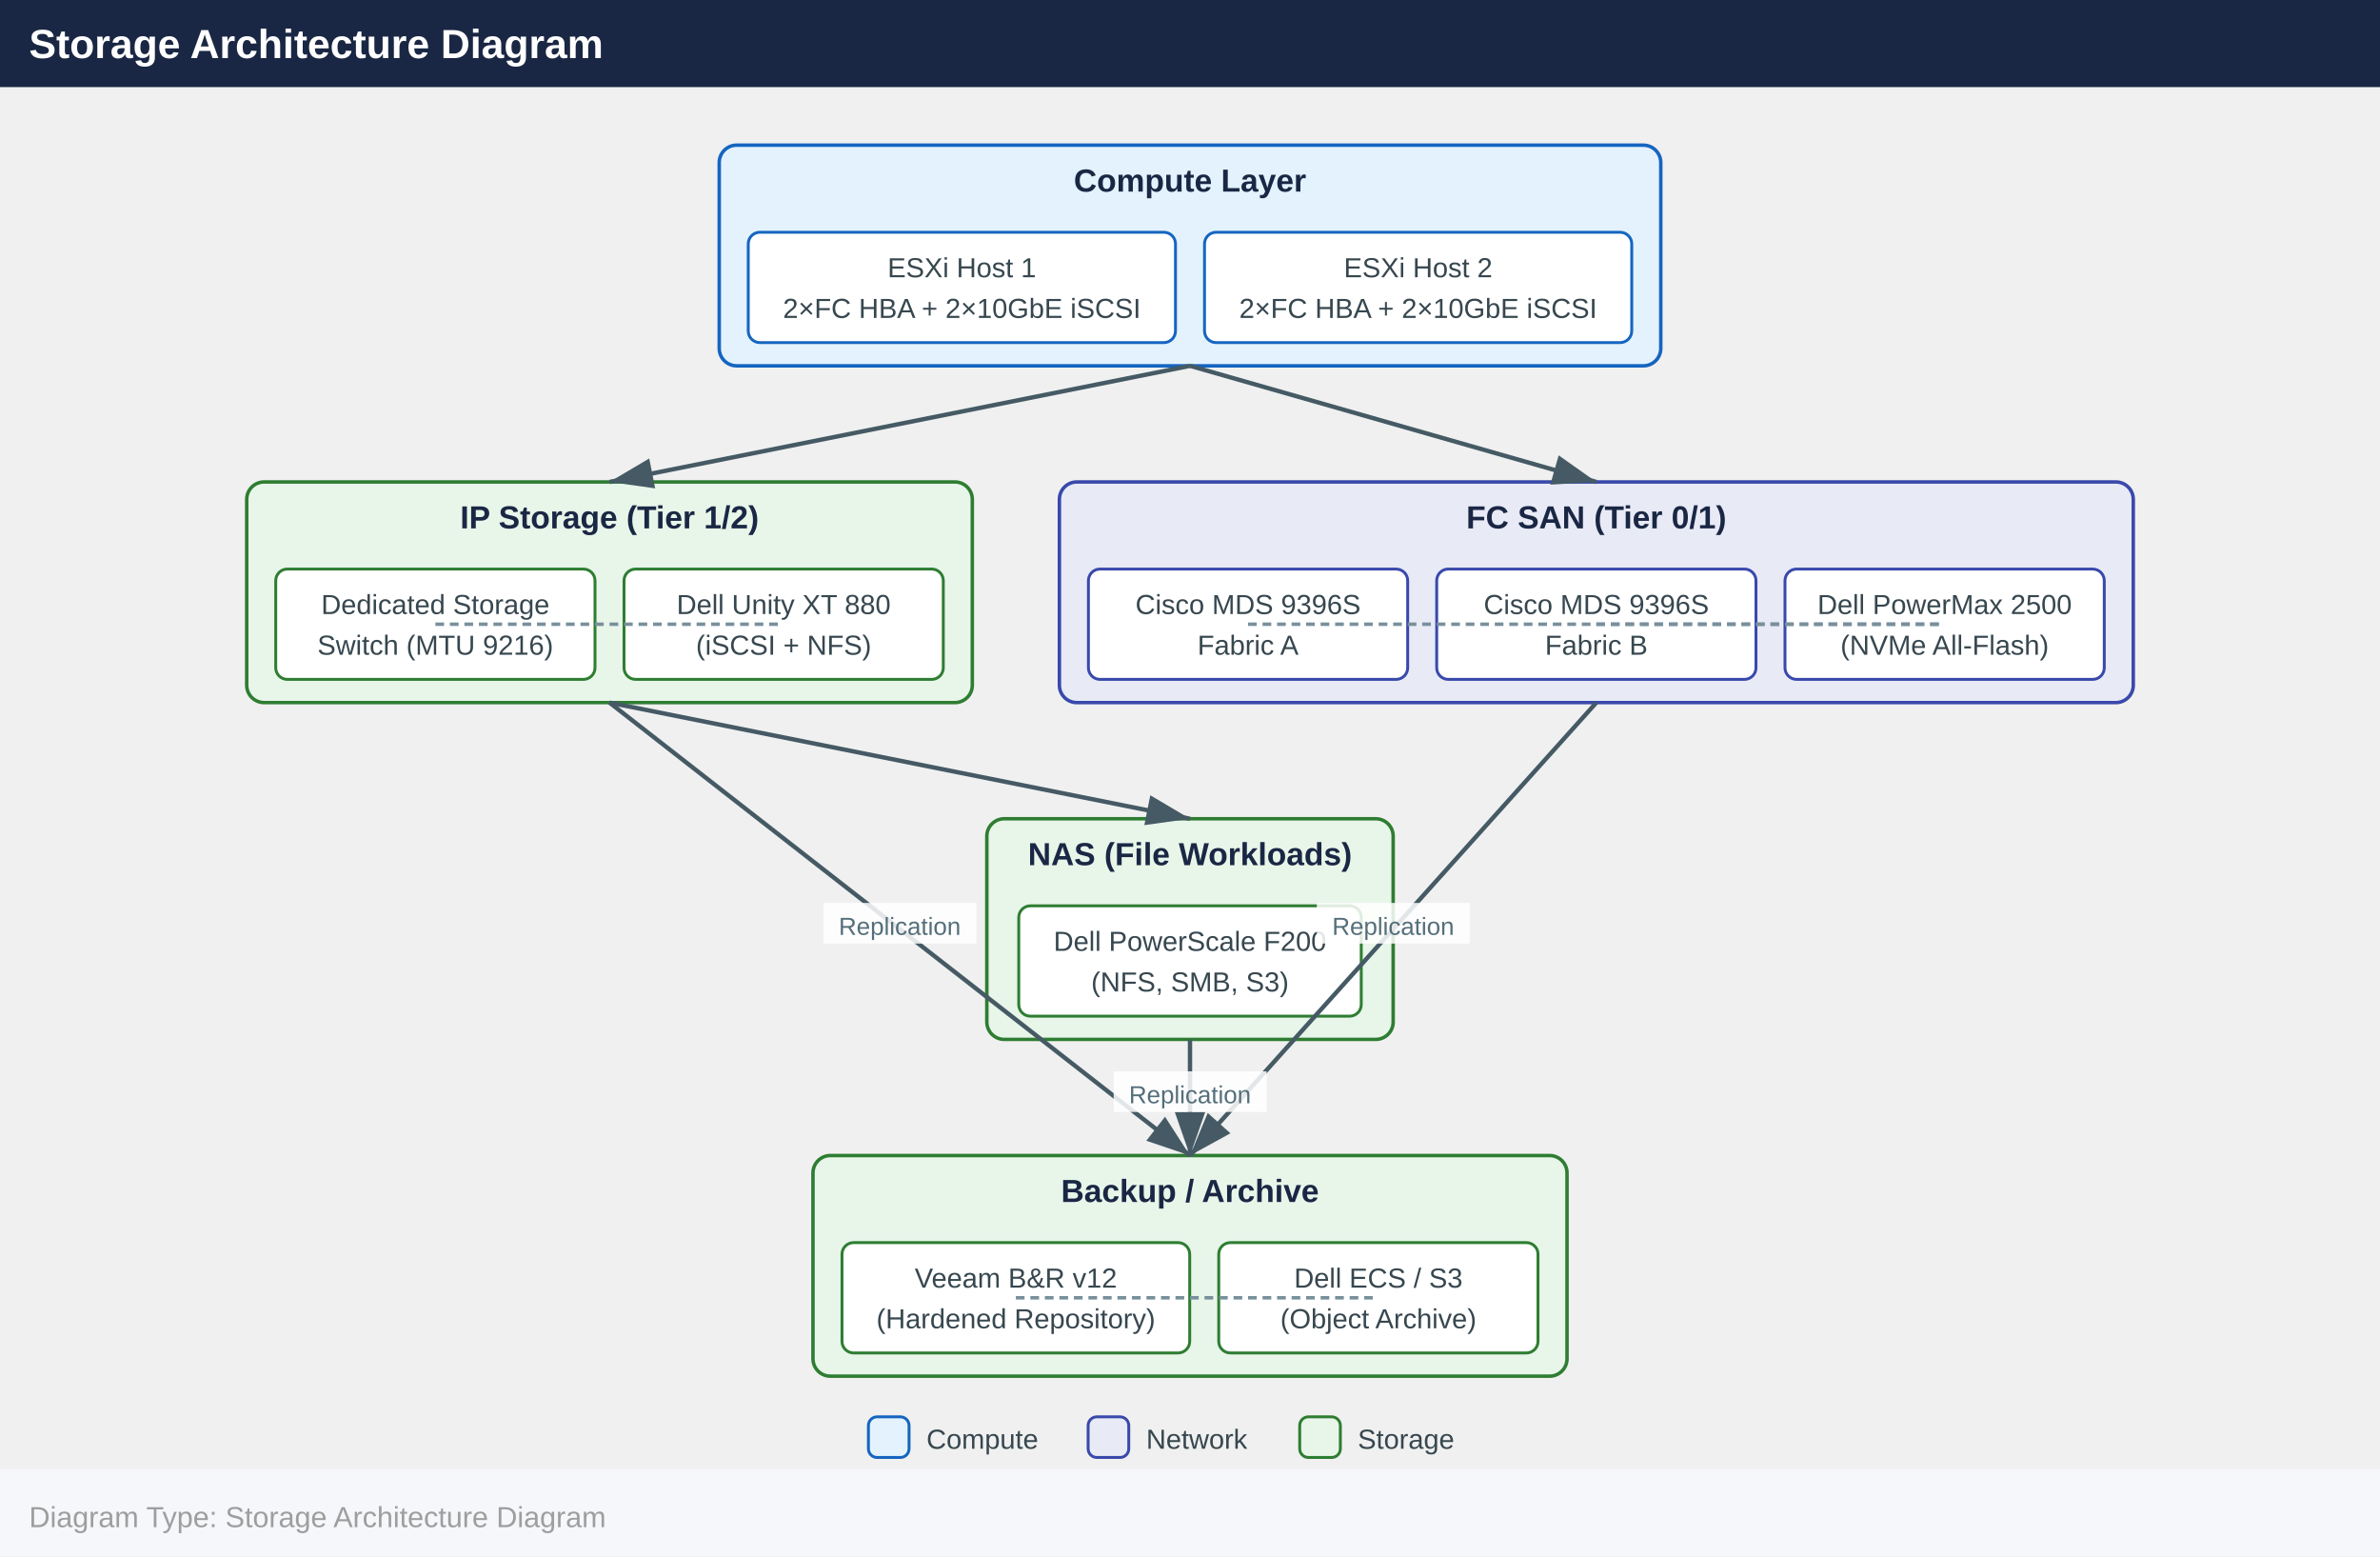
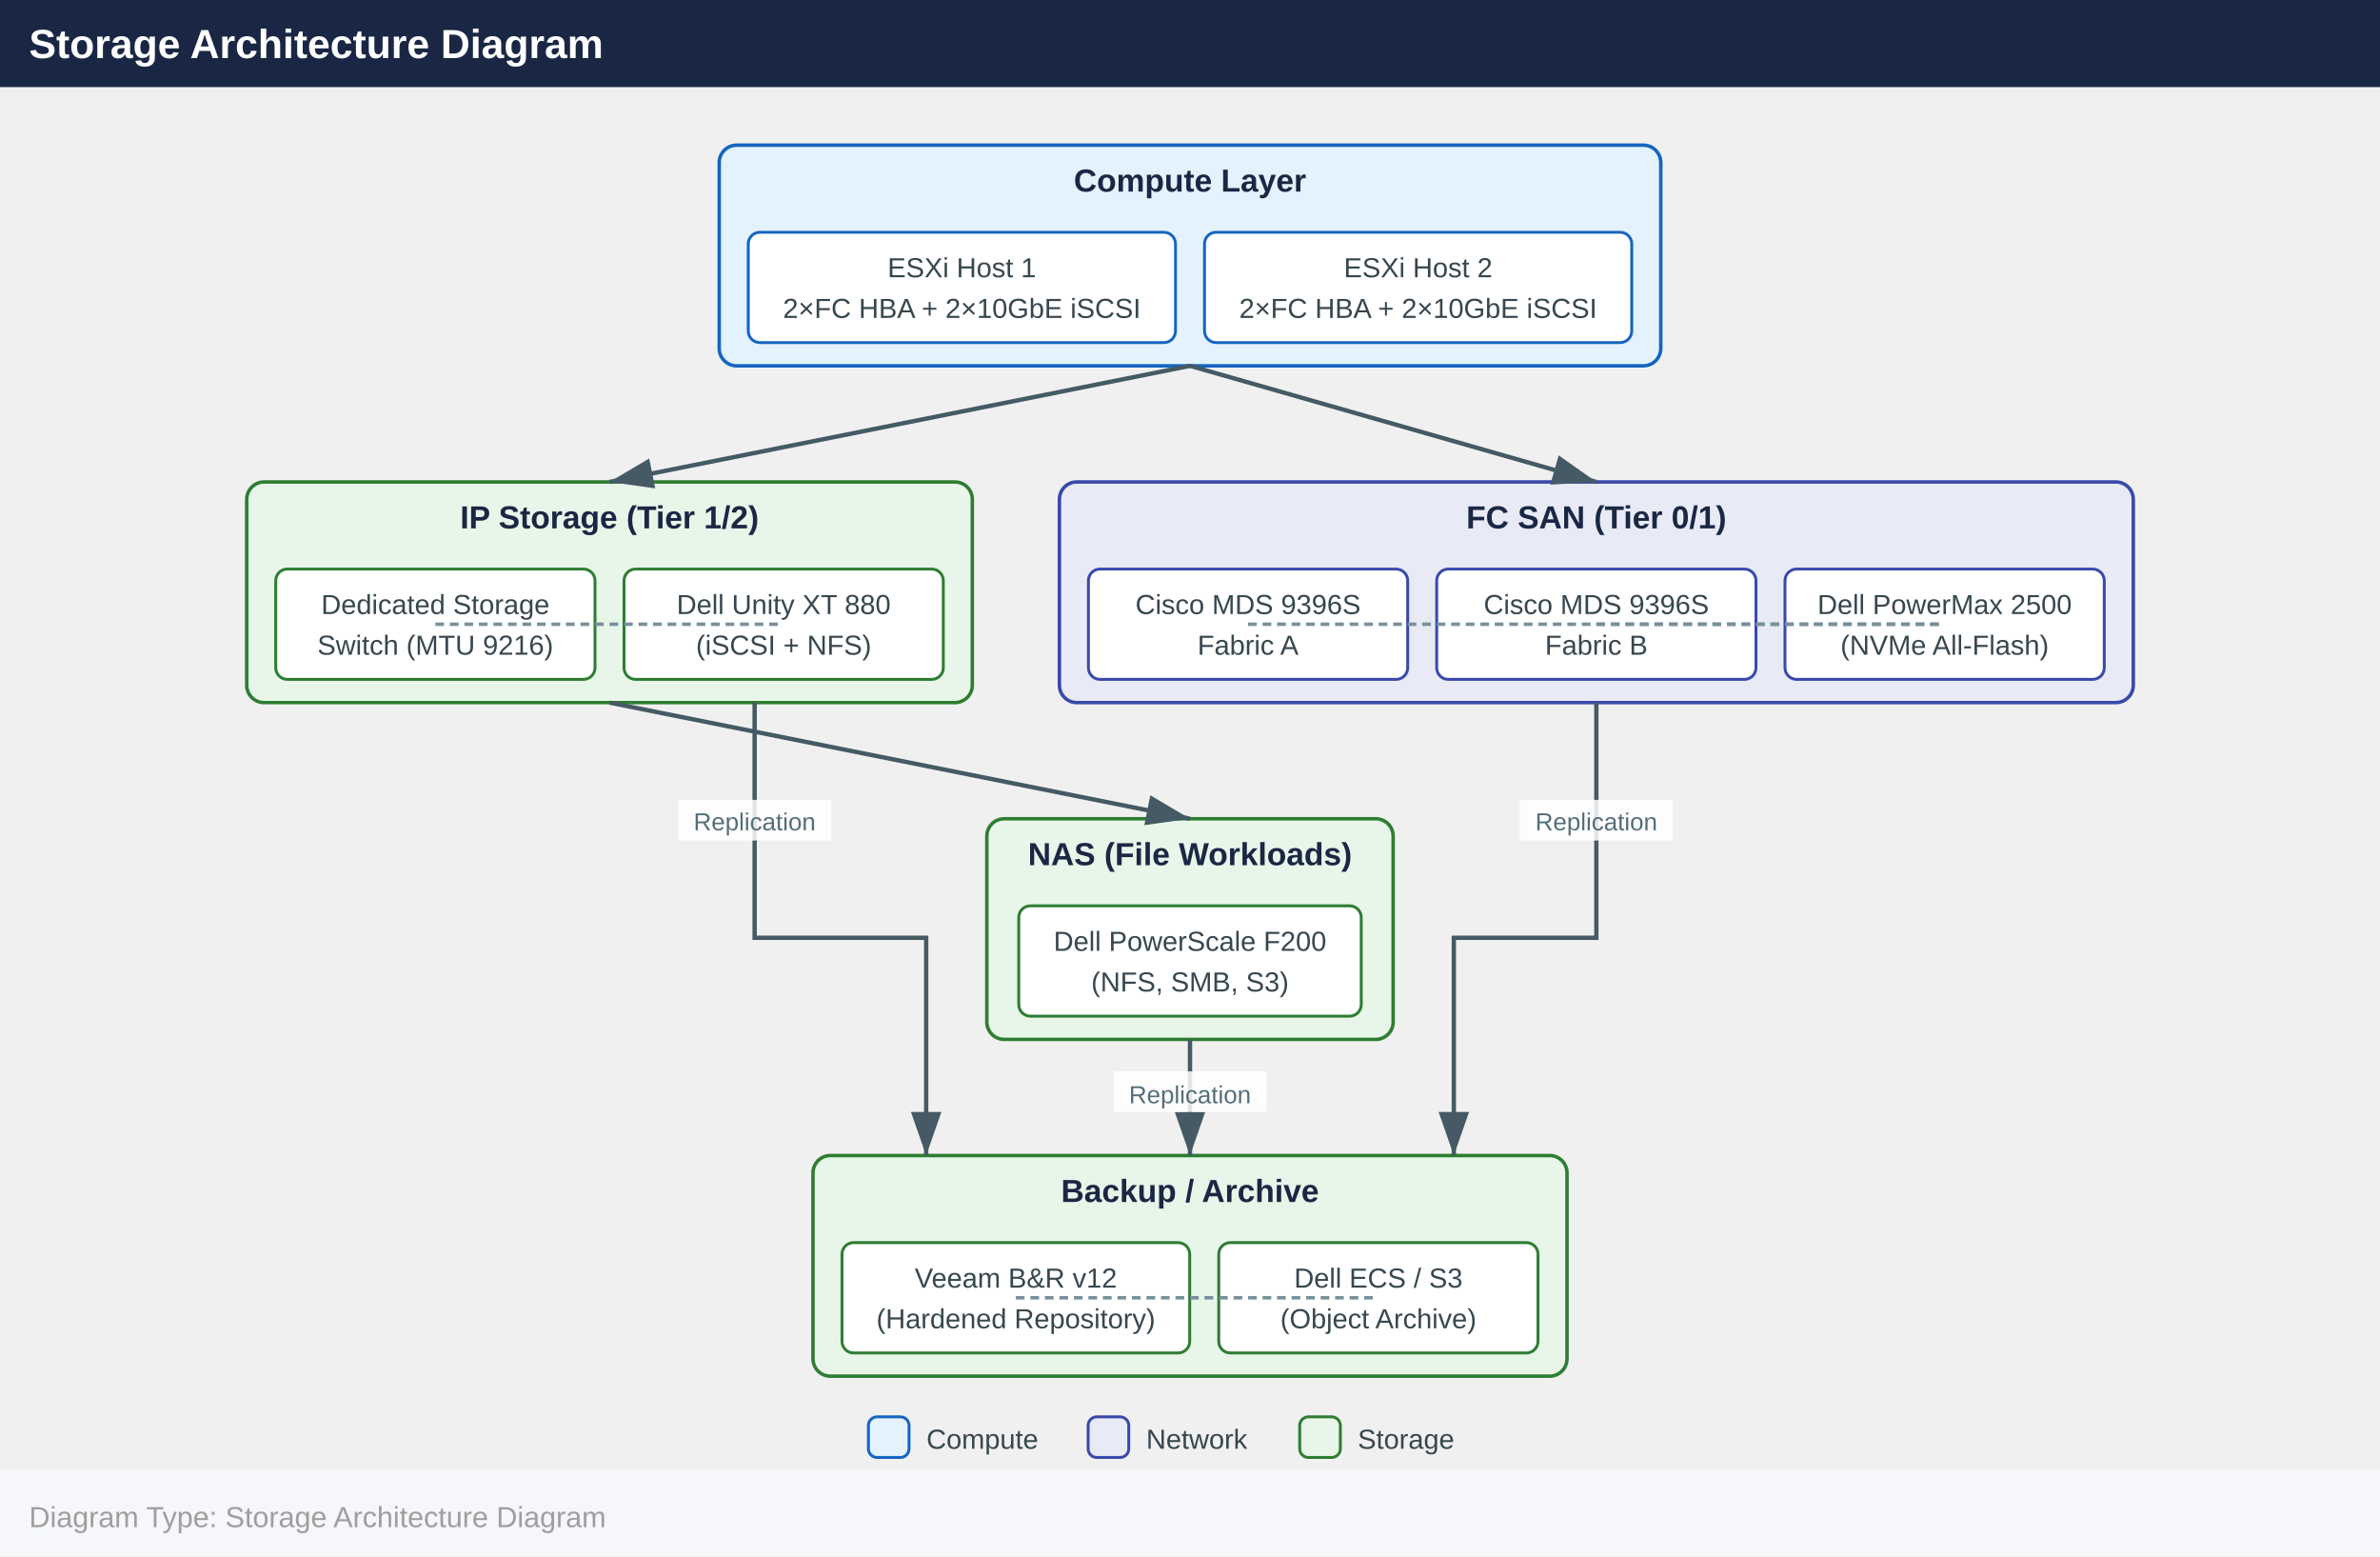
<svg xmlns="http://www.w3.org/2000/svg" width="820" height="536" viewBox="0 0 820 536">
  <defs>
    <marker id="arrowhead" markerWidth="10" markerHeight="7" refX="10" refY="3.5" orient="auto">
      <polygon points="0 0, 10 3.5, 0 7" fill="#455a64" />
    </marker>
  </defs>
  <rect x="0" y="0" width="820" height="30" fill="#1a2744" />
  <text x="10" y="20" font-family="Arial,Helvetica,sans-serif" font-size="14" font-weight="bold" fill="#ffffff">Storage Architecture Diagram</text>
  <rect x="247.8" y="50.0" width="324.4" height="76.0" rx="6" fill="#e3f2fd" stroke="#1565c0" stroke-width="1.2" />
  <text x="410.0" y="66.0" text-anchor="middle" font-family="Arial,Helvetica,sans-serif" font-size="11" font-weight="700" fill="#1a2744">Compute Layer</text>
  <rect x="257.8" y="80.0" width="147.2" height="38.0" rx="4" fill="#ffffff" stroke="#1565c0" stroke-width="1" />
  <text x="331.4" y="95.5" text-anchor="middle" font-family="Arial,Helvetica,sans-serif" font-size="9.5" fill="#37474f">ESXi Host 1</text>
  <text x="331.4" y="109.5" text-anchor="middle" font-family="Arial,Helvetica,sans-serif" font-size="9.5" fill="#37474f">2×FC HBA + 2×10GbE iSCSI</text>
  <rect x="415.0" y="80.0" width="147.2" height="38.0" rx="4" fill="#ffffff" stroke="#1565c0" stroke-width="1" />
  <text x="488.6" y="95.5" text-anchor="middle" font-family="Arial,Helvetica,sans-serif" font-size="9.5" fill="#37474f">ESXi Host 2</text>
  <text x="488.6" y="109.5" text-anchor="middle" font-family="Arial,Helvetica,sans-serif" font-size="9.5" fill="#37474f">2×FC HBA + 2×10GbE iSCSI</text>
  <rect x="85.0" y="166.0" width="250.0" height="76.0" rx="6" fill="#e8f5e9" stroke="#2e7d32" stroke-width="1.2" />
  <text x="210.0" y="182.0" text-anchor="middle" font-family="Arial,Helvetica,sans-serif" font-size="11" font-weight="700" fill="#1a2744">IP Storage (Tier 1/2)</text>
  <rect x="95.0" y="196.0" width="110.0" height="38.0" rx="4" fill="#ffffff" stroke="#2e7d32" stroke-width="1" />
  <text x="150.0" y="211.5" text-anchor="middle" font-family="Arial,Helvetica,sans-serif" font-size="9.5" fill="#37474f">Dedicated Storage</text>
  <text x="150.0" y="225.5" text-anchor="middle" font-family="Arial,Helvetica,sans-serif" font-size="9.5" fill="#37474f">Switch (MTU 9216)</text>
  <rect x="215.0" y="196.0" width="110.0" height="38.0" rx="4" fill="#ffffff" stroke="#2e7d32" stroke-width="1" />
  <text x="270.0" y="211.5" text-anchor="middle" font-family="Arial,Helvetica,sans-serif" font-size="9.5" fill="#37474f">Dell Unity XT 880</text>
  <text x="270.0" y="225.5" text-anchor="middle" font-family="Arial,Helvetica,sans-serif" font-size="9.5" fill="#37474f">(iSCSI + NFS)</text>
  <rect x="365.0" y="166.0" width="370.0" height="76.0" rx="6" fill="#e8eaf6" stroke="#3949ab" stroke-width="1.2" />
  <text x="550.0" y="182.0" text-anchor="middle" font-family="Arial,Helvetica,sans-serif" font-size="11" font-weight="700" fill="#1a2744">FC SAN (Tier 0/1)</text>
  <rect x="375.0" y="196.0" width="110.0" height="38.0" rx="4" fill="#ffffff" stroke="#3949ab" stroke-width="1" />
  <text x="430.0" y="211.5" text-anchor="middle" font-family="Arial,Helvetica,sans-serif" font-size="9.5" fill="#37474f">Cisco MDS 9396S</text>
  <text x="430.0" y="225.5" text-anchor="middle" font-family="Arial,Helvetica,sans-serif" font-size="9.5" fill="#37474f">Fabric A</text>
  <rect x="495.0" y="196.0" width="110.0" height="38.0" rx="4" fill="#ffffff" stroke="#3949ab" stroke-width="1" />
  <text x="550.0" y="211.5" text-anchor="middle" font-family="Arial,Helvetica,sans-serif" font-size="9.5" fill="#37474f">Cisco MDS 9396S</text>
  <text x="550.0" y="225.5" text-anchor="middle" font-family="Arial,Helvetica,sans-serif" font-size="9.5" fill="#37474f">Fabric B</text>
  <rect x="615.0" y="196.0" width="110.0" height="38.0" rx="4" fill="#ffffff" stroke="#3949ab" stroke-width="1" />
  <text x="670.0" y="211.5" text-anchor="middle" font-family="Arial,Helvetica,sans-serif" font-size="9.5" fill="#37474f">Dell PowerMax 2500</text>
  <text x="670.0" y="225.5" text-anchor="middle" font-family="Arial,Helvetica,sans-serif" font-size="9.5" fill="#37474f">(NVMe All-Flash)</text>
  <rect x="340.0" y="282.0" width="140.0" height="76.0" rx="6" fill="#e8f5e9" stroke="#2e7d32" stroke-width="1.2" />
  <text x="410.0" y="298.0" text-anchor="middle" font-family="Arial,Helvetica,sans-serif" font-size="11" font-weight="700" fill="#1a2744">NAS (File Workloads)</text>
  <rect x="351.0" y="312.0" width="118.0" height="38.0" rx="4" fill="#ffffff" stroke="#2e7d32" stroke-width="1" />
  <text x="410.0" y="327.5" text-anchor="middle" font-family="Arial,Helvetica,sans-serif" font-size="9.5" fill="#37474f">Dell PowerScale F200</text>
  <text x="410.0" y="341.5" text-anchor="middle" font-family="Arial,Helvetica,sans-serif" font-size="9.5" fill="#37474f">(NFS, SMB, S3)</text>
  <rect x="280.1" y="398.0" width="259.8" height="76.0" rx="6" fill="#e8f5e9" stroke="#2e7d32" stroke-width="1.2" />
  <text x="410.0" y="414.0" text-anchor="middle" font-family="Arial,Helvetica,sans-serif" font-size="11" font-weight="700" fill="#1a2744">Backup / Archive</text>
  <rect x="290.1" y="428.0" width="119.8" height="38.0" rx="4" fill="#ffffff" stroke="#2e7d32" stroke-width="1" />
  <text x="350.0" y="443.5" text-anchor="middle" font-family="Arial,Helvetica,sans-serif" font-size="9.5" fill="#37474f">Veeam B&amp;R v12</text>
  <text x="350.0" y="457.5" text-anchor="middle" font-family="Arial,Helvetica,sans-serif" font-size="9.5" fill="#37474f">(Hardened Repository)</text>
  <rect x="419.9" y="428.0" width="110.0" height="38.0" rx="4" fill="#ffffff" stroke="#2e7d32" stroke-width="1" />
  <text x="474.9" y="443.5" text-anchor="middle" font-family="Arial,Helvetica,sans-serif" font-size="9.5" fill="#37474f">Dell ECS / S3</text>
  <text x="474.9" y="457.5" text-anchor="middle" font-family="Arial,Helvetica,sans-serif" font-size="9.5" fill="#37474f">(Object Archive)</text>
  <line x1="410.0" y1="126.0" x2="550.0" y2="166.0" stroke="#455a64" stroke-width="1.5" marker-end="url(#arrowhead)" />
  <line x1="410.0" y1="126.0" x2="210.0" y2="166.0" stroke="#455a64" stroke-width="1.5" marker-end="url(#arrowhead)" />
  <line x1="210.0" y1="242.0" x2="410.0" y2="282.0" stroke="#455a64" stroke-width="1.5" marker-end="url(#arrowhead)" />
-   <line x1="210.0" y1="242.0" x2="410.0" y2="398.0" stroke="#455a64" stroke-width="1.5" marker-end="url(#arrowhead)" />
-   <rect x="283.7" y="311.0" width="52.7" height="14" fill="#ffffff" opacity="0.85" />
-   <text x="310.0" y="322.0" text-anchor="middle" font-family="Arial,Helvetica,sans-serif" font-size="8.5" fill="#546e7a">Replication</text>
-   <line x1="550.0" y1="242.0" x2="410.0" y2="398.0" stroke="#455a64" stroke-width="1.5" marker-end="url(#arrowhead)" />
-   <rect x="453.7" y="311.0" width="52.7" height="14" fill="#ffffff" opacity="0.85" />
-   <text x="480.0" y="322.0" text-anchor="middle" font-family="Arial,Helvetica,sans-serif" font-size="8.5" fill="#546e7a">Replication</text>
+   <polyline points="260.0,242.0 260.0,323.0 319.1,323.0 319.1,398.0" fill="none" stroke="#455a64" stroke-width="1.5" marker-end="url(#arrowhead)" />
+   <rect x="233.7" y="275.5" width="52.7" height="14" fill="#ffffff" opacity="0.85" />
+   <text x="260.0" y="286.0" text-anchor="middle" font-family="Arial,Helvetica,sans-serif" font-size="8.5" fill="#546e7a">Replication</text>
+   <polyline points="550.0,242.0 550.0,323.0 500.9,323.0 500.9,398.0" fill="none" stroke="#455a64" stroke-width="1.5" marker-end="url(#arrowhead)" />
+   <rect x="523.6" y="275.5" width="52.7" height="14" fill="#ffffff" opacity="0.85" />
+   <text x="550.0" y="286.0" text-anchor="middle" font-family="Arial,Helvetica,sans-serif" font-size="8.5" fill="#546e7a">Replication</text>
  <line x1="410.0" y1="358.0" x2="410.0" y2="398.0" stroke="#455a64" stroke-width="1.5" marker-end="url(#arrowhead)" />
  <rect x="383.7" y="369.0" width="52.7" height="14" fill="#ffffff" opacity="0.85" />
  <text x="410.0" y="380.0" text-anchor="middle" font-family="Arial,Helvetica,sans-serif" font-size="8.5" fill="#546e7a">Replication</text>
  <line x1="430.0" y1="215.0" x2="670.0" y2="215.0" stroke="#78909c" stroke-width="1.2" stroke-dasharray="3,2" />
  <line x1="550.0" y1="215.0" x2="670.0" y2="215.0" stroke="#78909c" stroke-width="1.2" stroke-dasharray="3,2" />
  <line x1="150.0" y1="215.0" x2="270.0" y2="215.0" stroke="#78909c" stroke-width="1.2" stroke-dasharray="3,2" />
  <line x1="350.0" y1="447.0" x2="474.9" y2="447.0" stroke="#78909c" stroke-width="1.2" stroke-dasharray="3,2" />
  <rect x="299.2" y="488.0" width="14" height="14" rx="3" fill="#e3f2fd" stroke="#1565c0" stroke-width="1" />
  <text x="319.2" y="499.0" font-family="Arial,Helvetica,sans-serif" font-size="9.5" fill="#37474f">Compute</text>
  <rect x="374.9" y="488.0" width="14" height="14" rx="3" fill="#e8eaf6" stroke="#3949ab" stroke-width="1" />
  <text x="394.9" y="499.0" font-family="Arial,Helvetica,sans-serif" font-size="9.5" fill="#37474f">Network</text>
  <rect x="447.8" y="488.0" width="14" height="14" rx="3" fill="#e8f5e9" stroke="#2e7d32" stroke-width="1" />
  <text x="467.8" y="499.0" font-family="Arial,Helvetica,sans-serif" font-size="9.5" fill="#37474f">Storage</text>
  <rect x="0" y="506.0" width="820" height="30" fill="#f5f7fa" />
  <text x="10" y="526.0" font-family="Arial,Helvetica,sans-serif" font-size="10" fill="#9e9e9e">Diagram Type: Storage Architecture Diagram</text>
</svg>
